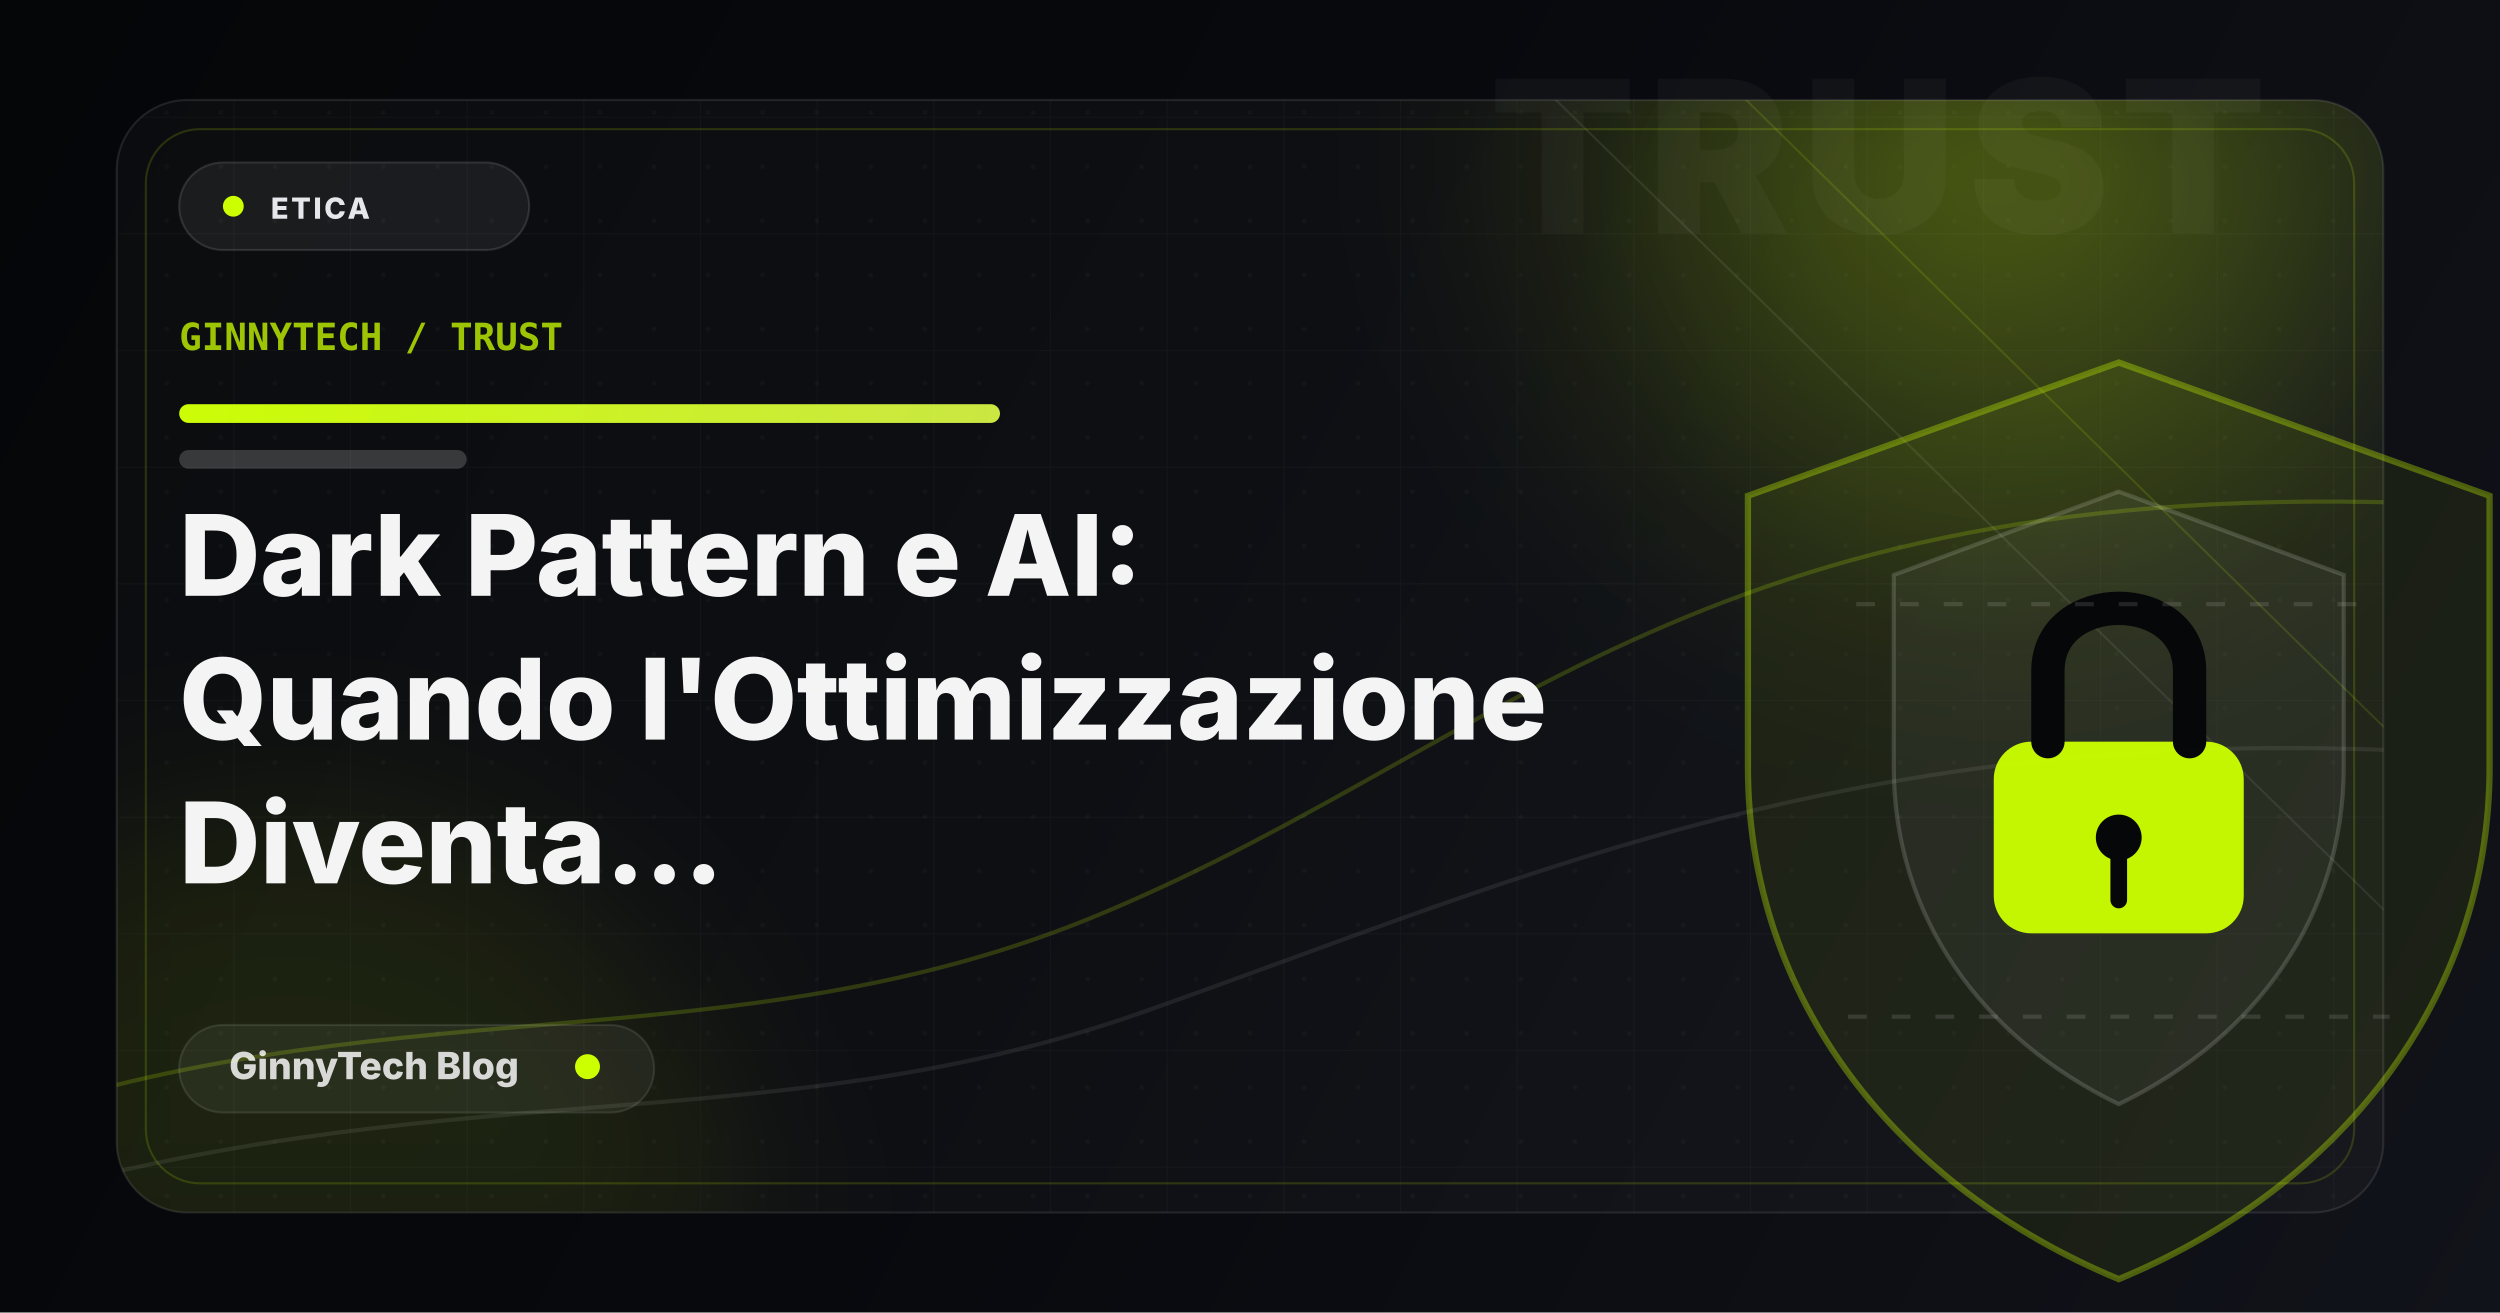
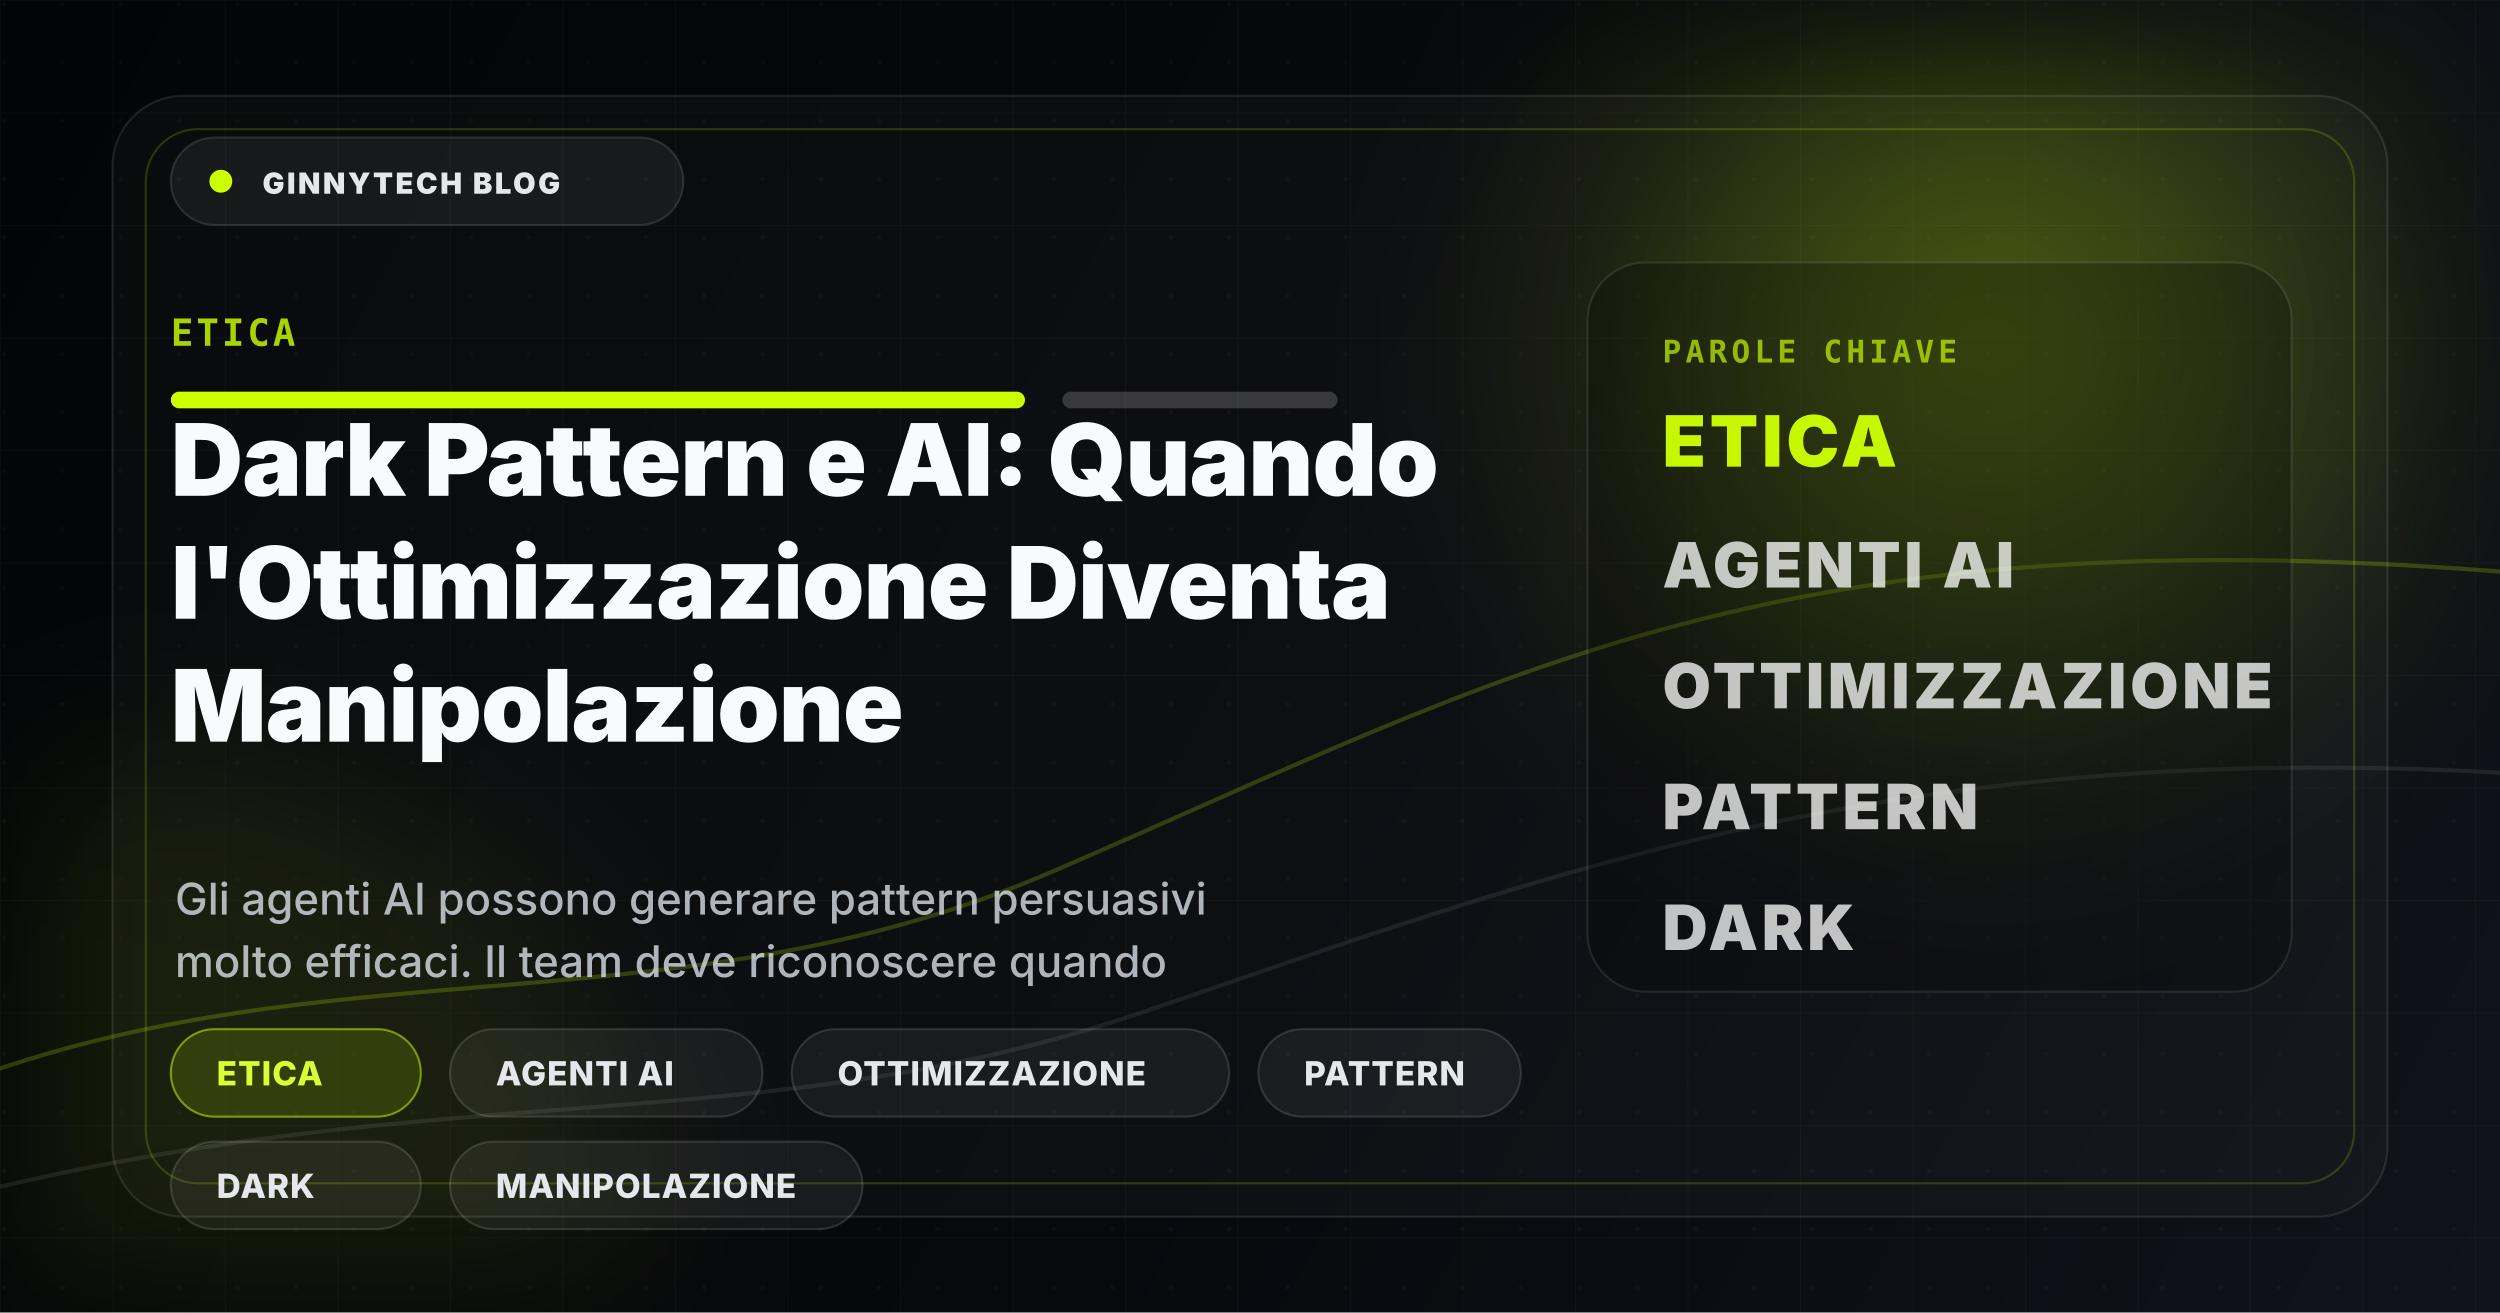
- <svg xmlns="http://www.w3.org/2000/svg" width="1200" height="630" viewBox="0 0 1200 630" fill="none">
+ <svg xmlns="http://www.w3.org/2000/svg" width="1200" height="630" viewBox="0 0 1200 630" fill="none" role="img" aria-label="Copertina articolo GinnyTech: Dark Pattern e AI: Quando l'Ottimizzazione Diventa Manipolazione">
  <defs>
    <linearGradient id="bg" x1="0" y1="0" x2="1200" y2="630" gradientUnits="userSpaceOnUse">
-       <stop offset="0" stop-color="#050608" />
-       <stop offset="0.46" stop-color="#08090d" />
-       <stop offset="1" stop-color="#11131a" />
+       <stop offset="0" stop-color="#030406" />
+       <stop offset="0.55" stop-color="#08090d" />
+       <stop offset="1" stop-color="#10131a" />
    </linearGradient>
-     <linearGradient id="lime" x1="96" y1="100" x2="1060" y2="548" gradientUnits="userSpaceOnUse">
-       <stop offset="0" stop-color="#ccff00" stop-opacity="1" />
-       <stop offset="0.52" stop-color="#e7ff65" stop-opacity="0.86" />
-       <stop offset="1" stop-color="#b3e600" stop-opacity="0.9" />
-     </linearGradient>
-     <radialGradient id="glow" cx="50%" cy="50%" r="50%">
-       <stop offset="0" stop-color="#ccff00" stop-opacity="0.35" />
+     <radialGradient id="limeGlow" cx="50%" cy="50%" r="50%">
+       <stop offset="0" stop-color="#ccff00" stop-opacity="0.34" />
      <stop offset="1" stop-color="#ccff00" stop-opacity="0" />
    </radialGradient>
-     <filter id="softBlur" x="-40%" y="-40%" width="180%" height="180%">
+     <pattern id="grid" width="54" height="54" patternUnits="userSpaceOnUse">
+       <path d="M54 0H0V54" stroke="rgba(255,255,255,0.07)" stroke-width="1" />
+     </pattern>
+     <pattern id="dots" width="28" height="28" patternUnits="userSpaceOnUse">
+       <circle cx="2" cy="2" r="1.1" fill="rgba(255,255,255,0.13)" />
+     </pattern>
+     <filter id="blur" x="-50%" y="-50%" width="200%" height="200%">
      <feGaussianBlur stdDeviation="44" />
    </filter>
-     <pattern id="dots" width="26" height="26" patternUnits="userSpaceOnUse">
-       <circle cx="2" cy="2" r="1.15" fill="rgba(255,255,255,0.12)" />
-     </pattern>
-     <pattern id="grid" width="56" height="56" patternUnits="userSpaceOnUse">
-       <path d="M56 0H0V56" stroke="rgba(255,255,255,0.08)" stroke-width="1" />
-     </pattern>
-     <clipPath id="frameClip">
-       <rect x="56" y="48" width="1088" height="534" rx="34" />
-     </clipPath>
  </defs>
  <rect width="1200" height="630" fill="url(#bg)" />
-   <g clip-path="url(#frameClip)">
-     <rect x="0" y="0" width="1200" height="630" fill="url(#grid)" opacity="0.32" />
-     <rect x="0" y="0" width="1200" height="630" fill="url(#dots)" opacity="0.2" />
-     <circle cx="959" cy="73" r="260" fill="url(#glow)" filter="url(#softBlur)" />
-     <circle cx="138" cy="602" r="210" fill="#ccff00" fill-opacity="0.09" filter="url(#softBlur)" />
-     <path d="M-20 544C180 470 350 514 530 438C730 354 826 218 1208 244" stroke="rgba(204,255,0,0.18)" stroke-width="2" />
-     <path d="M-18 582C212 512 366 550 548 486C736 420 906 338 1210 364" stroke="rgba(255,255,255,0.08)" stroke-width="2" />
-     <path d="M616 -80L1166 458" stroke="rgba(255,255,255,0.08)" stroke-width="1" />
-     <path d="M708 -80L1190 394" stroke="rgba(204,255,0,0.13)" stroke-width="1" />
+   <rect width="1200" height="630" fill="url(#grid)" opacity="0.34" />
+   <rect width="1200" height="630" fill="url(#dots)" opacity="0.18" />
+   <circle cx="955" cy="166" r="258" fill="url(#limeGlow)" filter="url(#blur)" />
+   <circle cx="80" cy="590" r="220" fill="#ccff00" fill-opacity="0.08" filter="url(#blur)" />
+   <path d="M-20 520C160 452 326 496 506 418C724 324 852 244 1220 276" stroke="rgba(204,255,0,0.20)" stroke-width="2" />
+   <path d="M-18 574C214 516 366 548 548 486C742 420 914 352 1218 372" stroke="rgba(255,255,255,0.08)" stroke-width="2" />
+   <rect x="54" y="46" width="1092" height="538" rx="34" fill="rgba(255,255,255,0.024)" stroke="rgba(255,255,255,0.10)" />
+   <rect x="70" y="62" width="1060" height="506" rx="25" stroke="rgba(204,255,0,0.18)" />
+   <g transform="translate(82 94)">
+     <rect x="0" y="-28" width="246" height="42" rx="21" fill="rgba(255,255,255,0.06)" stroke="rgba(255,255,255,0.12)" />
+     <circle cx="24" cy="-7" r="5.5" fill="#ccff00" />
+     <text x="44" y="-1" font-family="Montserrat, Inter, Arial, sans-serif" font-size="14" font-weight="850" letter-spacing="1.2" fill="#e5e7eb">GINNYTECH BLOG</text>
  </g>
-   <rect x="56" y="48" width="1088" height="534" rx="34" fill="rgba(255,255,255,0.025)" stroke="rgba(255,255,255,0.10)" />
-   <rect x="70" y="62" width="1060" height="506" rx="26" stroke="rgba(204,255,0,0.16)" stroke-width="1" />
-   <rect x="86" y="78" width="168" height="42" rx="21" fill="rgba(255,255,255,0.065)" stroke="rgba(255,255,255,0.12)" />
-   <circle cx="112" cy="99" r="5" fill="#ccff00" />
-   <text x="130" y="105" font-family="Montserrat, Inter, Arial, sans-serif" font-size="14" font-weight="800" letter-spacing="1.2" fill="#e5e7eb">ETICA</text>
-   <text x="86" y="168" font-family="JetBrains Mono, Consolas, monospace" font-size="18" font-weight="700" fill="rgba(204,255,0,0.76)">GINNYTECH / TRUST</text>
-   <rect x="86" y="194" width="394" height="9" rx="4.5" fill="url(#lime)" />
-   <rect x="86" y="216" width="138" height="9" rx="4.5" fill="rgba(255,255,255,0.18)" />
-   <text x="715" y="112" font-family="Montserrat, Inter, Arial, sans-serif" font-size="102" font-weight="900" letter-spacing="6" fill="rgba(255,255,255,0.035)">TRUST</text>
-   <g transform="translate(779 132)" opacity="0.96">
-     <path d="M238 42L416 106V236C416 348 344 438 238 482C132 438 60 348 60 236V106L238 42Z" fill="rgba(204,255,0,0.07)" stroke="rgba(204,255,0,0.34)" stroke-width="3" />
-     <path d="M238 104L346 144V236C346 308 304 366 238 398C172 366 130 308 130 236V144L238 104Z" fill="rgba(255,255,255,0.045)" stroke="rgba(255,255,255,0.16)" stroke-width="2" />
-     <rect x="178" y="224" width="120" height="92" rx="18" fill="#ccff00" />
-     <path d="M204 224V190C204 150 272 150 272 190V224" stroke="#050608" stroke-width="16" stroke-linecap="round" fill="none" />
-     <circle cx="238" cy="270" r="11" fill="#050608" />
-     <path d="M238 280V300" stroke="#050608" stroke-width="8" stroke-linecap="round" />
-     <path d="M112 158H364M108 356H368" stroke="rgba(255,255,255,0.12)" stroke-width="2" stroke-dasharray="9 12" />
+   <text x="82" y="166" font-family="JetBrains Mono, Consolas, monospace" font-size="18" font-weight="800" letter-spacing="1.4" fill="rgba(204,255,0,0.82)">ETICA</text>
+   <rect x="82" y="188" width="410" height="8" rx="4" fill="#ccff00" />
+   <rect x="510" y="188" width="132" height="8" rx="4" fill="rgba(255,255,255,0.18)" />
+   <text x="82" y="238" font-family="Montserrat, Inter, Arial, sans-serif" font-size="48" font-weight="850" letter-spacing="-0.4" fill="#f8fafc">Dark Pattern e AI: Quando</text>
+   <text x="82" y="297" font-family="Montserrat, Inter, Arial, sans-serif" font-size="48" font-weight="850" letter-spacing="-0.4" fill="#f8fafc">l'Ottimizzazione Diventa</text>
+   <text x="82" y="356" font-family="Montserrat, Inter, Arial, sans-serif" font-size="48" font-weight="850" letter-spacing="-0.4" fill="#f8fafc">Manipolazione</text>
+   <text x="84" y="439" font-family="Inter, Arial, sans-serif" font-size="21" font-weight="500" fill="rgba(226,232,240,0.76)">Gli agenti AI possono generare pattern persuasivi</text>
+   <text x="84" y="469" font-family="Inter, Arial, sans-serif" font-size="21" font-weight="500" fill="rgba(226,232,240,0.76)">molto efficaci. Il team deve riconoscere quando</text>
+   <g opacity="0.96">
+     <rect x="762" y="126" width="338" height="350" rx="28" fill="rgba(0,0,0,0.24)" stroke="rgba(255,255,255,0.10)" />
+     <text x="798" y="174" font-family="JetBrains Mono, Consolas, monospace" font-size="15" font-weight="800" letter-spacing="2" fill="rgba(204,255,0,0.70)">PAROLE CHIAVE</text>
+     <text x="798" y="224" font-family="Montserrat, Inter, Arial, sans-serif" font-size="34" font-weight="900" letter-spacing="1.8" fill="#ccff00">ETICA</text>
+     <text x="798" y="282" font-family="Montserrat, Inter, Arial, sans-serif" font-size="30" font-weight="900" letter-spacing="1.8" fill="rgba(255,255,255,0.78)">AGENTI AI</text>
+     <text x="798" y="340" font-family="Montserrat, Inter, Arial, sans-serif" font-size="30" font-weight="900" letter-spacing="1.8" fill="rgba(255,255,255,0.78)">OTTIMIZZAZIONE</text>
+     <text x="798" y="398" font-family="Montserrat, Inter, Arial, sans-serif" font-size="30" font-weight="900" letter-spacing="1.8" fill="rgba(255,255,255,0.78)">PATTERN</text>
+     <text x="798" y="456" font-family="Montserrat, Inter, Arial, sans-serif" font-size="30" font-weight="900" letter-spacing="1.8" fill="rgba(255,255,255,0.78)">DARK</text>
  </g>
-   <text x="86" y="286" font-family="Montserrat, Inter, Arial, sans-serif" font-size="54" font-weight="800" letter-spacing="-0.2" fill="#f4f4f5">Dark Pattern e AI:</text>
-   <text x="86" y="355" font-family="Montserrat, Inter, Arial, sans-serif" font-size="54" font-weight="800" letter-spacing="-0.2" fill="#f4f4f5">Quando l'Ottimizzazione</text>
-   <text x="86" y="424" font-family="Montserrat, Inter, Arial, sans-serif" font-size="54" font-weight="800" letter-spacing="-0.2" fill="#f4f4f5">Diventa...</text>
-   <g transform="translate(86 520)">
-     <rect x="0" y="-28" width="228" height="42" rx="21" fill="rgba(255,255,255,0.055)" stroke="rgba(255,255,255,0.10)" />
-     <text x="24" y="-2" font-family="Montserrat, Inter, Arial, sans-serif" font-size="18" font-weight="800" fill="rgba(255,255,255,0.82)">GinnyTech Blog</text>
-     <circle cx="196" cy="-8" r="6" fill="#ccff00" />
+   <g transform="translate(82 526)">
+     <rect x="0" y="-32" width="120" height="42" rx="21" fill="rgba(204,255,0,0.14)" stroke="rgba(204,255,0,0.52)" />
+     <text x="22" y="-5" font-family="Montserrat, Inter, Arial, sans-serif" font-size="16" font-weight="800" letter-spacing="0.5" fill="#d9ff33">ETICA</text>
+   </g>
+   <g transform="translate(216 526)">
+     <rect x="0" y="-32" width="150" height="42" rx="21" fill="rgba(255,255,255,0.055)" stroke="rgba(255,255,255,0.13)" />
+     <text x="22" y="-5" font-family="Montserrat, Inter, Arial, sans-serif" font-size="16" font-weight="800" letter-spacing="0.5" fill="#e5e7eb">AGENTI AI</text>
+   </g>
+   <g transform="translate(380 526)">
+     <rect x="0" y="-32" width="210" height="42" rx="21" fill="rgba(255,255,255,0.055)" stroke="rgba(255,255,255,0.13)" />
+     <text x="22" y="-5" font-family="Montserrat, Inter, Arial, sans-serif" font-size="16" font-weight="800" letter-spacing="0.5" fill="#e5e7eb">OTTIMIZZAZIONE</text>
+   </g>
+   <g transform="translate(604 526)">
+     <rect x="0" y="-32" width="126" height="42" rx="21" fill="rgba(255,255,255,0.055)" stroke="rgba(255,255,255,0.13)" />
+     <text x="22" y="-5" font-family="Montserrat, Inter, Arial, sans-serif" font-size="16" font-weight="800" letter-spacing="0.5" fill="#e5e7eb">PATTERN</text>
+   </g>
+   <g transform="translate(82 580)">
+     <rect x="0" y="-32" width="120" height="42" rx="21" fill="rgba(255,255,255,0.055)" stroke="rgba(255,255,255,0.13)" />
+     <text x="22" y="-5" font-family="Montserrat, Inter, Arial, sans-serif" font-size="16" font-weight="800" letter-spacing="0.5" fill="#e5e7eb">DARK</text>
+   </g>
+   <g transform="translate(216 580)">
+     <rect x="0" y="-32" width="198" height="42" rx="21" fill="rgba(255,255,255,0.055)" stroke="rgba(255,255,255,0.13)" />
+     <text x="22" y="-5" font-family="Montserrat, Inter, Arial, sans-serif" font-size="16" font-weight="800" letter-spacing="0.5" fill="#e5e7eb">MANIPOLAZIONE</text>
  </g>
</svg>
